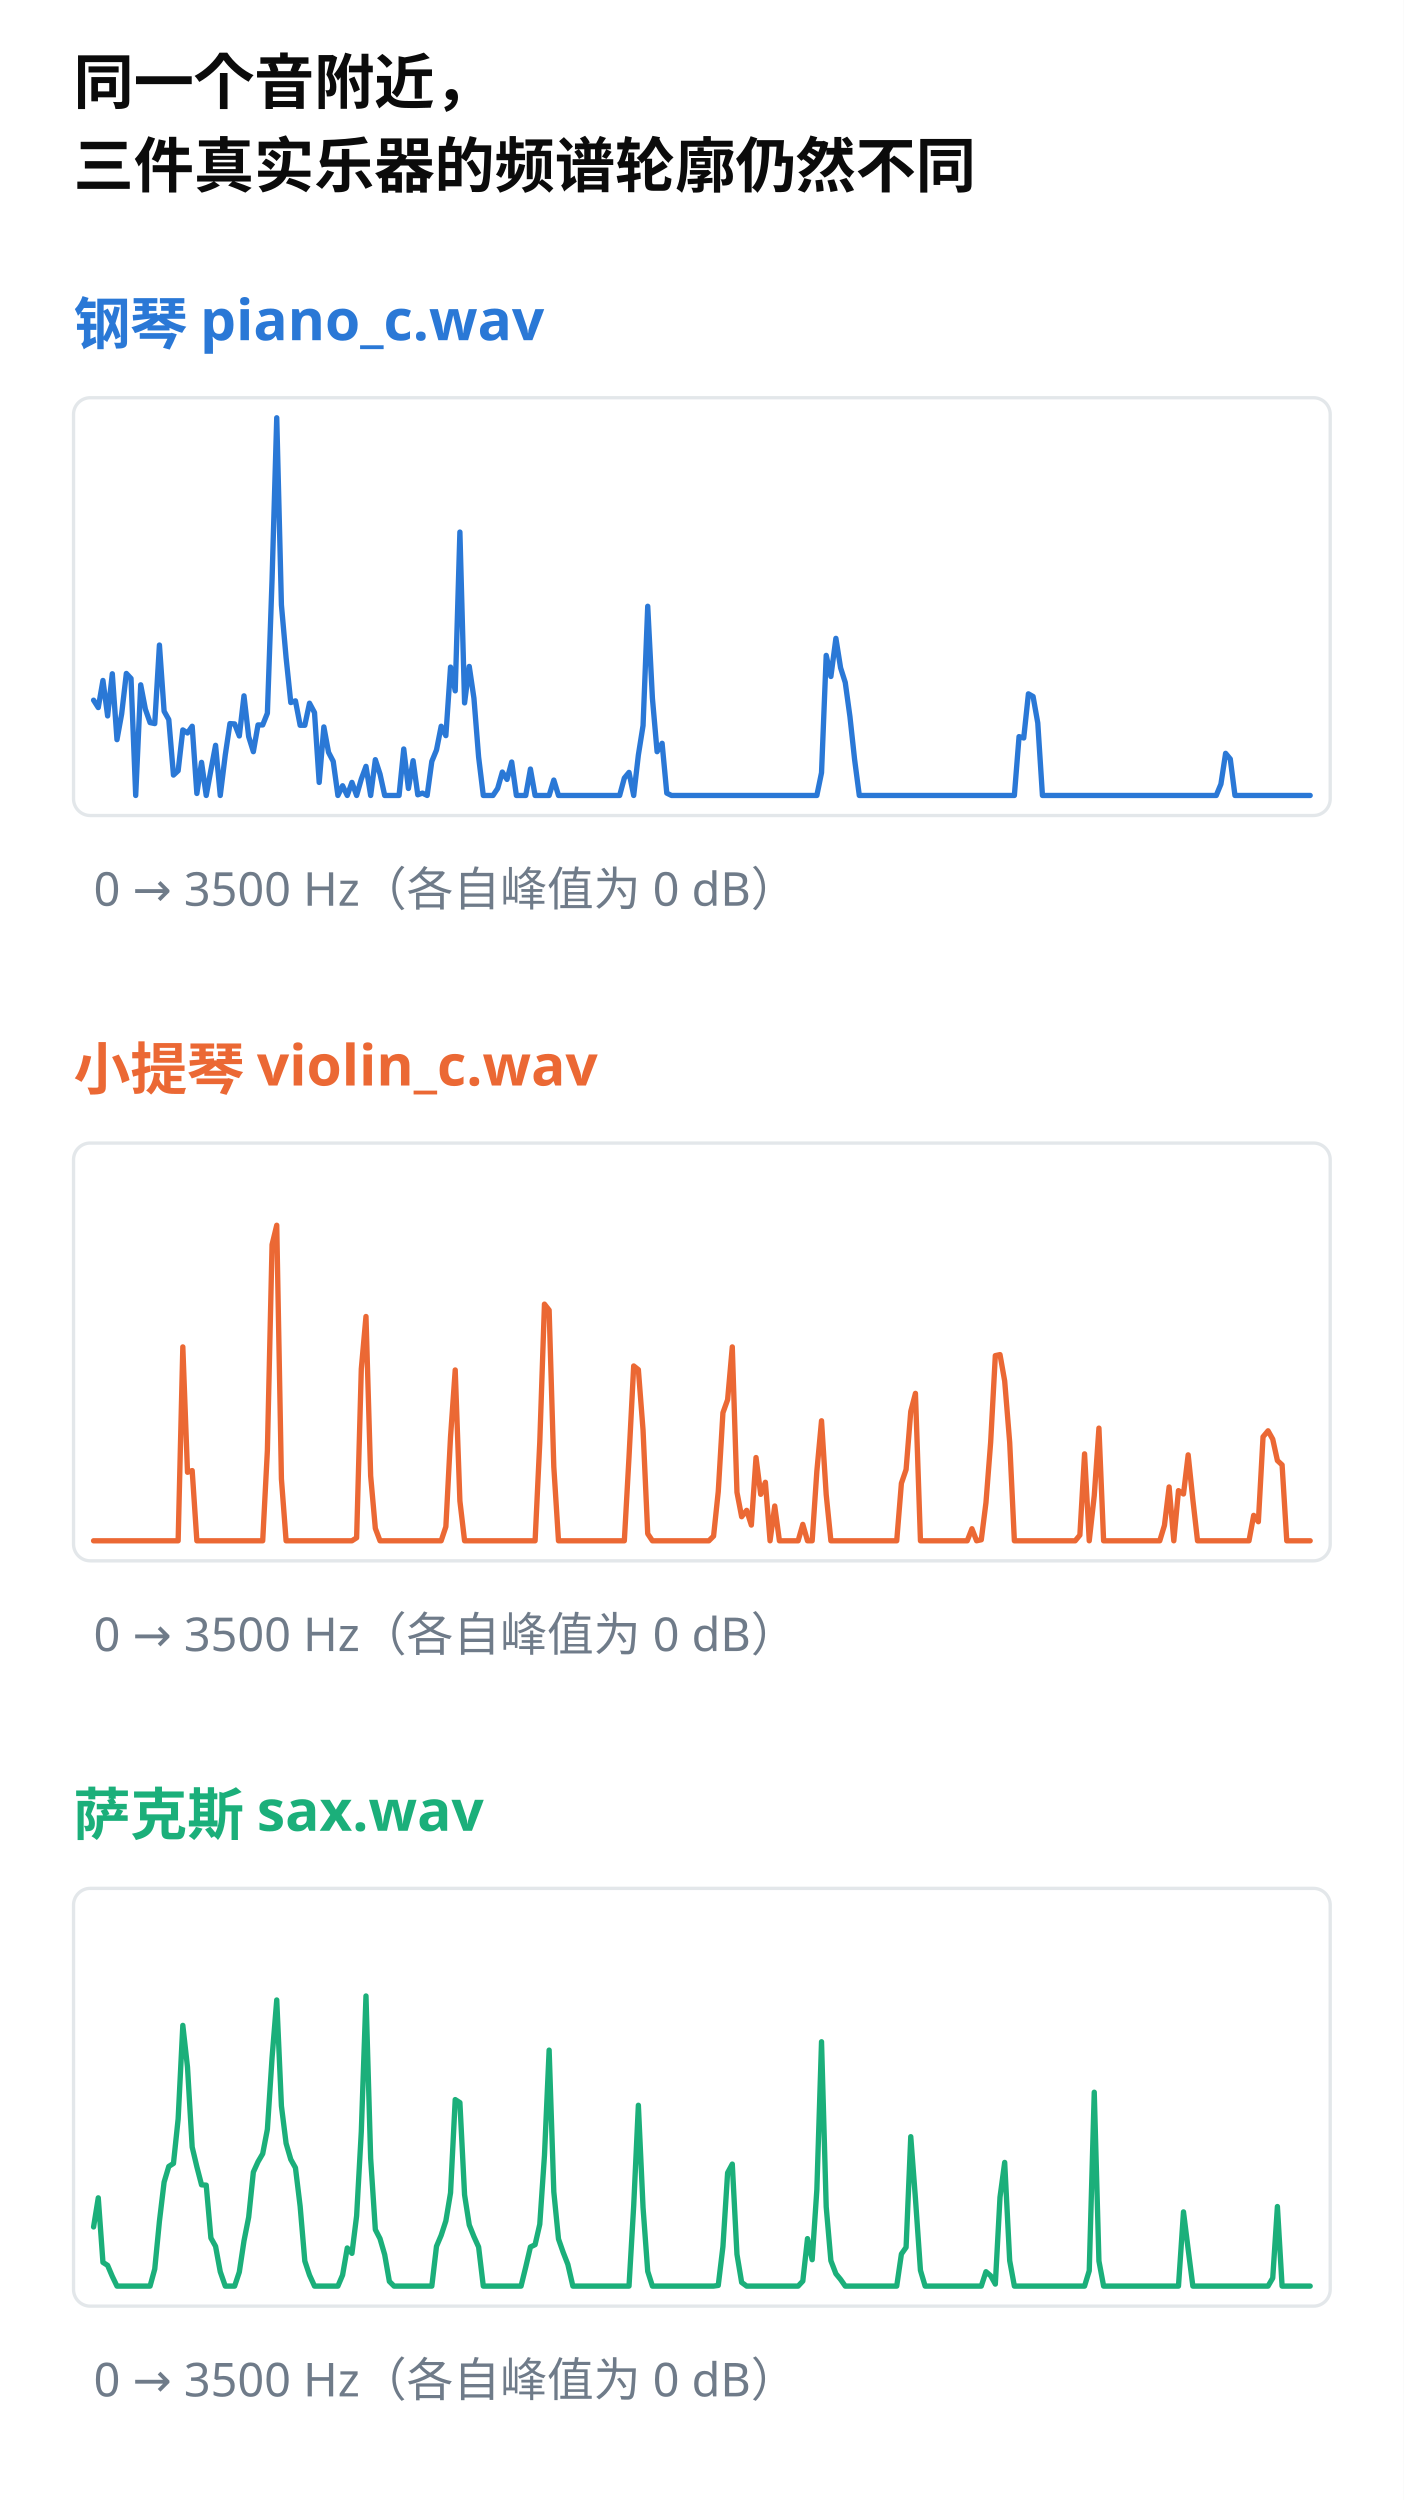
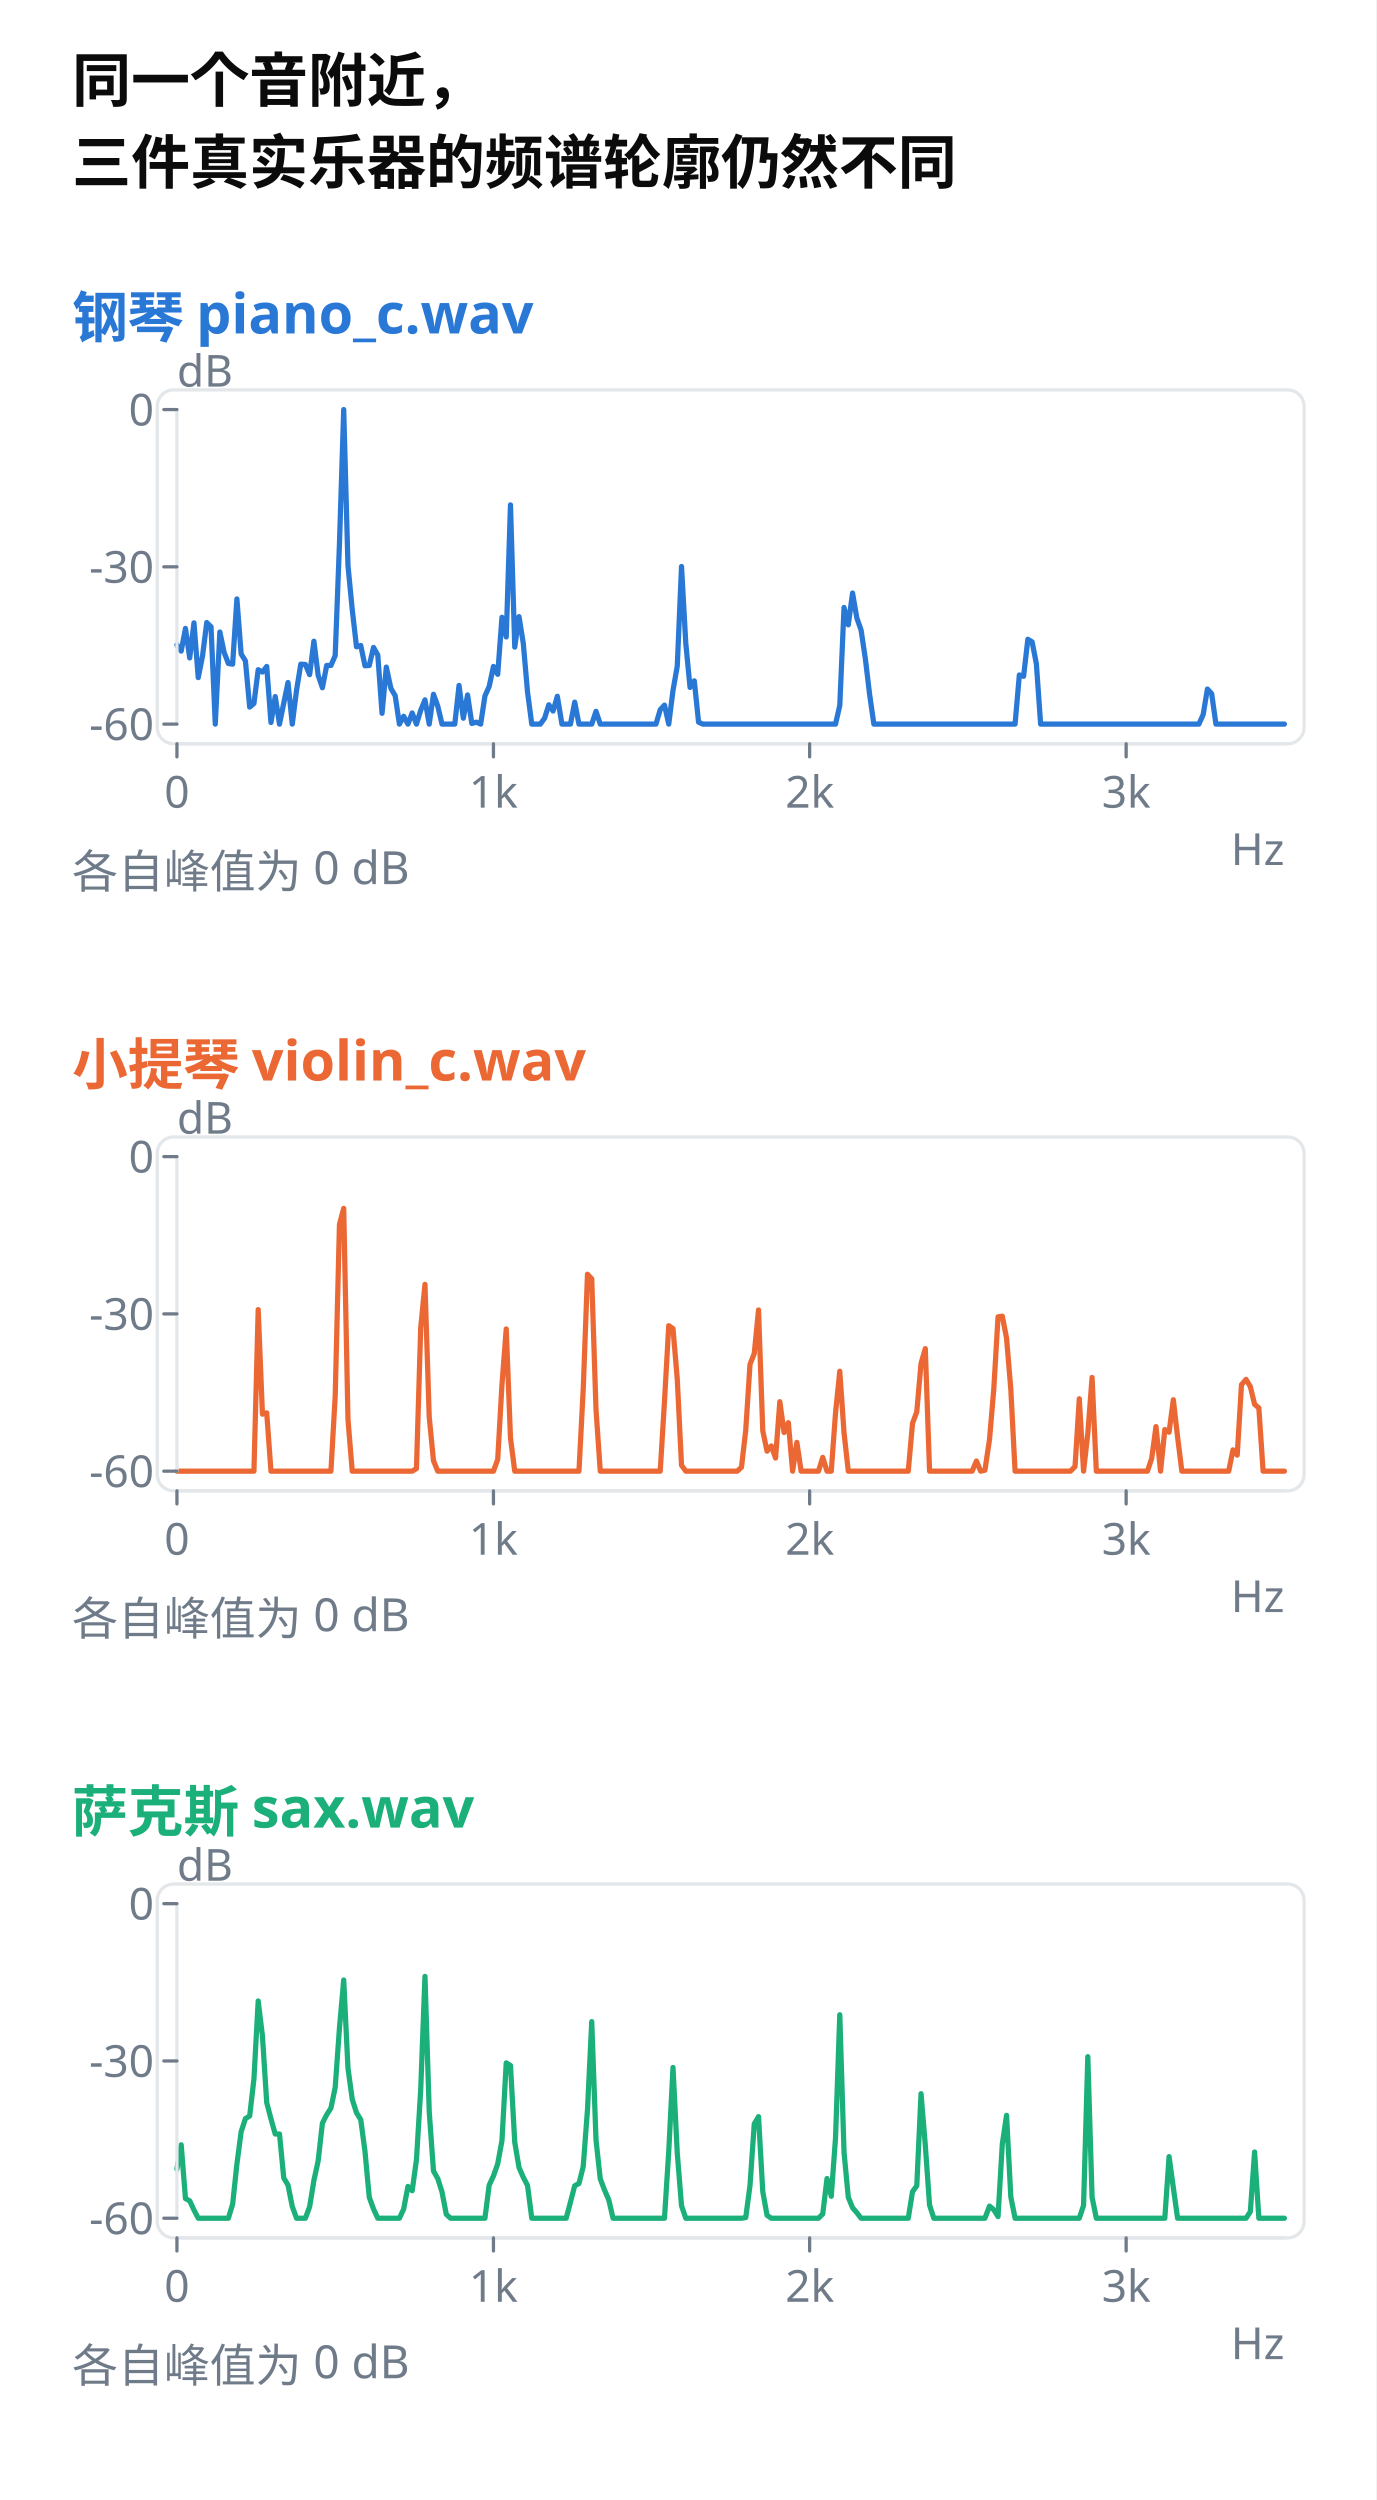
- <svg xmlns="http://www.w3.org/2000/svg" viewBox="0 0 420 748" width="420" height="748" font-family="Microsoft YaHei, PingFang SC, Noto Sans SC, Hiragino Sans GB, sans-serif" fill="#0b0b0b" role="img" aria-label="钢琴小提琴和萨克斯的真实归一化频谱">
-   <rect width="420" height="748" fill="#ffffff" />
+ <svg xmlns="http://www.w3.org/2000/svg" viewBox="0 0 420 763" width="420" height="763" font-family="Microsoft YaHei, PingFang SC, Noto Sans SC, Hiragino Sans GB, sans-serif" fill="#0b0b0b" role="img" aria-label="钢琴小提琴和萨克斯的真实归一化频谱">
+   <rect width="420" height="763" fill="#ffffff" />
  <text x="22" y="31" font-size="18" font-weight="700" fill="#0b0b0b" text-anchor="start">
    <tspan x="22" dy="0">同一个音附近，</tspan>
    <tspan x="22" dy="25">三件真实乐器的频谱轮廓仍然不同</tspan>
  </text>
  <text x="22" y="103" font-size="17" font-weight="700" fill="#2a78d6" text-anchor="start">钢琴 piano_c.wav</text>
-   <rect x="22" y="119" width="376" height="125" rx="5" fill="#fff" stroke="#e3e7ea" stroke-width="1" />
-   <polyline points="28.0,209.5 29.4,211.7 30.8,203.6 32.2,214.2 33.6,201.6 35.0,221.3 36.4,213.6 37.8,201.5 39.2,203.0 40.6,238.0 42.1,204.9 43.5,212.2 44.9,216.2 46.3,216.5 47.7,193.0 49.1,212.8 50.5,215.3 51.9,231.9 53.3,230.6 54.7,218.4 56.1,219.3 57.5,217.3 58.9,237.4 60.3,228.1 61.7,238.0 63.1,230.4 64.5,223.0 65.9,238.0 67.4,225.9 68.8,216.5 70.2,216.6 71.6,220.2 73.0,208.2 74.4,220.4 75.8,224.9 77.2,216.9 78.6,216.9 80.0,213.4 81.4,173.4 82.8,125.0 84.2,181.0 85.6,196.8 87.0,210.2 88.4,209.7 89.8,217.0 91.2,217.0 92.6,210.4 94.1,213.2 95.5,234.1 96.9,217.5 98.3,225.1 99.7,227.8 101.1,238.0 102.5,235.1 103.9,238.0 105.3,234.1 106.7,238.0 108.1,233.1 109.5,229.3 110.9,238.0 112.3,227.3 113.7,231.6 115.1,238.0 116.5,238.0 117.9,238.0 119.4,238.0 120.8,224.1 122.2,235.9 123.6,227.6 125.0,237.8 126.4,237.3 127.8,238.0 129.2,227.8 130.6,224.4 132.0,217.3 133.4,220.1 134.8,199.6 136.2,206.7 137.6,159.2 139.0,210.3 140.4,199.4 141.8,208.9 143.2,226.5 144.6,238.0 146.1,238.0 147.5,238.0 148.9,235.9 150.3,231.0 151.7,233.2 153.1,228.0 154.5,238.0 155.9,238.0 157.3,238.0 158.7,230.1 160.1,238.0 161.5,238.0 162.9,238.0 164.3,238.0 165.7,233.4 167.1,238.0 168.5,238.0 169.9,238.0 171.4,238.0 172.8,238.0 174.2,238.0 175.6,238.0 177.0,238.0 178.4,238.0 179.8,238.0 181.2,238.0 182.6,238.0 184.0,238.0 185.4,238.0 186.8,232.8 188.2,231.1 189.6,238.0 191.0,225.9 192.4,217.1 193.8,181.4 195.2,208.9 196.6,224.9 198.1,222.4 199.5,237.3 200.9,238.0 202.3,238.0 203.7,238.0 205.1,238.0 206.5,238.0 207.9,238.0 209.3,238.0 210.7,238.0 212.1,238.0 213.5,238.0 214.9,238.0 216.3,238.0 217.7,238.0 219.1,238.0 220.5,238.0 221.9,238.0 223.4,238.0 224.8,238.0 226.2,238.0 227.6,238.0 229.0,238.0 230.4,238.0 231.8,238.0 233.2,238.0 234.6,238.0 236.0,238.0 237.4,238.0 238.8,238.0 240.2,238.0 241.6,238.0 243.0,238.0 244.4,238.0 245.8,231.2 247.2,196.1 248.6,202.4 250.1,191.0 251.5,199.8 252.9,204.2 254.3,214.4 255.7,227.3 257.1,238.0 258.5,238.0 259.9,238.0 261.3,238.0 262.7,238.0 264.1,238.0 265.5,238.0 266.9,238.0 268.3,238.0 269.7,238.0 271.1,238.0 272.5,238.0 273.9,238.0 275.4,238.0 276.8,238.0 278.2,238.0 279.6,238.0 281.0,238.0 282.4,238.0 283.8,238.0 285.2,238.0 286.6,238.0 288.0,238.0 289.4,238.0 290.8,238.0 292.2,238.0 293.6,238.0 295.0,238.0 296.4,238.0 297.8,238.0 299.2,238.0 300.6,238.0 302.1,238.0 303.5,238.0 304.9,220.4 306.3,220.8 307.7,207.6 309.1,208.4 310.5,216.3 311.9,238.0 313.3,238.0 314.7,238.0 316.1,238.0 317.5,238.0 318.9,238.0 320.3,238.0 321.7,238.0 323.1,238.0 324.5,238.0 325.9,238.0 327.4,238.0 328.8,238.0 330.2,238.0 331.6,238.0 333.0,238.0 334.4,238.0 335.8,238.0 337.2,238.0 338.6,238.0 340.0,238.0 341.4,238.0 342.8,238.0 344.2,238.0 345.6,238.0 347.0,238.0 348.4,238.0 349.8,238.0 351.2,238.0 352.6,238.0 354.1,238.0 355.5,238.0 356.9,238.0 358.3,238.0 359.7,238.0 361.1,238.0 362.5,238.0 363.9,238.0 365.3,234.6 366.7,225.4 368.1,227.1 369.5,238.0 370.9,238.0 372.3,238.0 373.7,238.0 375.1,238.0 376.5,238.0 377.9,238.0 379.4,238.0 380.8,238.0 382.2,238.0 383.6,238.0 385.0,238.0 386.4,238.0 387.8,238.0 389.2,238.0 390.6,238.0 392.0,238.0" fill="none" stroke="#2a78d6" stroke-width="1.6" stroke-linejoin="round" stroke-linecap="round" />
-   <text x="28" y="271" font-size="14" font-weight="400" fill="#6f7b89" text-anchor="start">0 → 3500 Hz（各自峰值为 0 dB）</text>
-   <text x="22" y="326" font-size="17" font-weight="700" fill="#eb6834" text-anchor="start">小提琴 violin_c.wav</text>
-   <rect x="22" y="342" width="376" height="125" rx="5" fill="#fff" stroke="#e3e7ea" stroke-width="1" />
-   <polyline points="28.0,461.0 29.4,461.0 30.8,461.0 32.2,461.0 33.6,461.0 35.0,461.0 36.4,461.0 37.8,461.0 39.2,461.0 40.6,461.0 42.1,461.0 43.5,461.0 44.9,461.0 46.3,461.0 47.7,461.0 49.1,461.0 50.5,461.0 51.9,461.0 53.3,461.0 54.7,403.0 56.1,440.5 57.5,440.0 58.9,461.0 60.3,461.0 61.7,461.0 63.1,461.0 64.5,461.0 65.9,461.0 67.4,461.0 68.8,461.0 70.2,461.0 71.6,461.0 73.0,461.0 74.4,461.0 75.8,461.0 77.2,461.0 78.6,461.0 80.0,434.0 81.4,372.4 82.8,366.6 84.2,442.5 85.6,461.0 87.0,461.0 88.4,461.0 89.8,461.0 91.2,461.0 92.6,461.0 94.1,461.0 95.5,461.0 96.9,461.0 98.3,461.0 99.7,461.0 101.1,461.0 102.5,461.0 103.9,461.0 105.3,461.0 106.7,460.1 108.1,409.6 109.5,393.9 110.9,441.6 112.3,457.3 113.7,461.0 115.1,461.0 116.5,461.0 117.9,461.0 119.4,461.0 120.8,461.0 122.2,461.0 123.6,461.0 125.0,461.0 126.4,461.0 127.8,461.0 129.2,461.0 130.6,461.0 132.0,461.0 133.4,456.8 134.8,429.9 136.2,409.9 137.6,449.1 139.0,461.0 140.4,461.0 141.8,461.0 143.2,461.0 144.6,461.0 146.1,461.0 147.5,461.0 148.9,461.0 150.3,461.0 151.7,461.0 153.1,461.0 154.5,461.0 155.9,461.0 157.3,461.0 158.7,461.0 160.1,461.0 161.5,431.5 162.9,390.2 164.3,392.0 165.7,438.9 167.1,461.0 168.5,461.0 169.9,461.0 171.4,461.0 172.8,461.0 174.2,461.0 175.6,461.0 177.0,461.0 178.4,461.0 179.8,461.0 181.2,461.0 182.6,461.0 184.0,461.0 185.4,461.0 186.8,461.0 188.2,435.9 189.6,408.7 191.0,409.8 192.4,427.9 193.8,458.9 195.2,461.0 196.6,461.0 198.1,461.0 199.5,461.0 200.9,461.0 202.3,461.0 203.7,461.0 205.1,461.0 206.5,461.0 207.9,461.0 209.3,461.0 210.7,461.0 212.1,461.0 213.5,459.6 214.9,446.3 216.3,422.7 217.7,418.8 219.1,403.0 220.5,446.5 221.9,453.8 223.4,451.9 224.8,456.3 226.2,436.1 227.6,447.1 229.0,443.5 230.4,461.0 231.8,450.6 233.2,461.0 234.6,461.0 236.0,461.0 237.4,461.0 238.8,461.0 240.2,456.1 241.6,461.0 243.0,461.0 244.4,440.2 245.8,425.1 247.2,447.2 248.6,461.0 250.1,461.0 251.5,461.0 252.9,461.0 254.3,461.0 255.7,461.0 257.1,461.0 258.5,461.0 259.9,461.0 261.3,461.0 262.7,461.0 264.1,461.0 265.5,461.0 266.9,461.0 268.3,461.0 269.7,443.8 271.1,439.7 272.5,422.3 273.9,416.9 275.4,461.0 276.8,461.0 278.2,461.0 279.6,461.0 281.0,461.0 282.4,461.0 283.8,461.0 285.2,461.0 286.6,461.0 288.0,461.0 289.4,461.0 290.8,457.4 292.2,461.0 293.6,460.7 295.0,449.6 296.4,431.6 297.8,405.6 299.2,405.3 300.6,413.2 302.1,431.6 303.5,461.0 304.9,461.0 306.3,461.0 307.7,461.0 309.1,461.0 310.5,461.0 311.9,461.0 313.3,461.0 314.7,461.0 316.1,461.0 317.5,461.0 318.9,461.0 320.3,461.0 321.7,461.0 323.1,459.3 324.5,435.0 325.9,461.0 327.4,447.5 328.8,427.3 330.2,461.0 331.6,461.0 333.0,461.0 334.4,461.0 335.8,461.0 337.2,461.0 338.6,461.0 340.0,461.0 341.4,461.0 342.8,461.0 344.2,461.0 345.6,461.0 347.0,461.0 348.4,456.4 349.8,444.9 351.2,461.0 352.6,446.0 354.1,447.0 355.5,435.3 356.9,448.7 358.3,461.0 359.7,461.0 361.1,461.0 362.5,461.0 363.9,461.0 365.3,461.0 366.7,461.0 368.1,461.0 369.5,461.0 370.9,461.0 372.3,461.0 373.7,461.0 375.1,453.4 376.5,455.3 377.9,429.9 379.4,428.1 380.8,430.6 382.2,437.0 383.6,438.3 385.0,461.0 386.4,461.0 387.8,461.0 389.2,461.0 390.6,461.0 392.0,461.0" fill="none" stroke="#eb6834" stroke-width="1.6" stroke-linejoin="round" stroke-linecap="round" />
-   <text x="28" y="494" font-size="14" font-weight="400" fill="#6f7b89" text-anchor="start">0 → 3500 Hz（各自峰值为 0 dB）</text>
-   <text x="22" y="549" font-size="17" font-weight="700" fill="#1baf7a" text-anchor="start">萨克斯 sax.wav</text>
-   <rect x="22" y="565" width="376" height="125" rx="5" fill="#fff" stroke="#e3e7ea" stroke-width="1" />
-   <polyline points="28.0,666.3 29.4,657.6 30.8,676.9 32.2,677.8 33.6,681.1 35.0,684.0 36.4,684.0 37.8,684.0 39.2,684.0 40.6,684.0 42.1,684.0 43.5,684.0 44.9,684.0 46.3,678.9 47.7,664.6 49.1,652.9 50.5,648.2 51.9,647.3 53.3,634.0 54.7,606.0 56.1,618.5 57.5,642.4 58.9,648.3 60.3,653.7 61.7,653.8 63.1,669.6 64.5,672.1 65.9,679.7 67.4,684.0 68.8,684.0 70.2,684.0 71.6,679.8 73.0,670.5 74.4,663.4 75.8,649.9 77.2,646.8 78.6,644.4 80.0,637.1 81.4,615.7 82.8,598.4 84.2,630.1 85.6,641.3 87.0,646.1 88.4,648.6 89.8,660.1 91.2,676.5 92.6,680.7 94.1,684.0 95.5,684.0 96.9,684.0 98.3,684.0 99.7,684.0 101.1,684.0 102.5,680.7 103.9,672.6 105.3,674.2 106.7,663.0 108.1,637.8 109.5,597.2 110.9,645.8 112.3,667.1 113.7,669.8 115.1,674.6 116.5,682.6 117.9,684.0 119.4,684.0 120.8,684.0 122.2,684.0 123.6,684.0 125.0,684.0 126.4,684.0 127.8,684.0 129.2,684.0 130.6,672.1 132.0,668.8 133.4,664.5 134.8,656.1 136.2,628.2 137.6,629.1 139.0,656.7 140.4,665.7 141.8,669.2 143.2,672.3 144.6,684.0 146.1,684.0 147.5,684.0 148.9,684.0 150.3,684.0 151.7,684.0 153.1,684.0 154.5,684.0 155.9,684.0 157.3,678.3 158.7,672.3 160.1,671.6 161.5,665.5 162.9,645.0 164.3,613.4 165.7,655.8 167.1,669.9 168.5,673.9 169.9,677.5 171.4,684.0 172.8,684.0 174.2,684.0 175.6,684.0 177.0,684.0 178.4,684.0 179.8,684.0 181.2,684.0 182.6,684.0 184.0,684.0 185.4,684.0 186.8,684.0 188.2,684.0 189.6,660.0 191.0,629.9 192.4,660.5 193.8,679.6 195.2,684.0 196.6,684.0 198.1,684.0 199.5,684.0 200.9,684.0 202.3,684.0 203.7,684.0 205.1,684.0 206.5,684.0 207.9,684.0 209.3,684.0 210.7,684.0 212.1,684.0 213.5,684.0 214.9,683.8 216.3,672.2 217.7,650.1 219.1,647.5 220.5,674.5 221.9,682.9 223.4,684.0 224.8,684.0 226.2,684.0 227.6,684.0 229.0,684.0 230.4,684.0 231.8,684.0 233.2,684.0 234.6,684.0 236.0,684.0 237.4,684.0 238.8,684.0 240.2,682.5 241.6,669.8 243.0,676.1 244.4,655.2 245.8,610.9 247.2,660.3 248.6,676.4 250.1,680.3 251.5,682.0 252.9,684.0 254.3,684.0 255.7,684.0 257.1,684.0 258.5,684.0 259.9,684.0 261.3,684.0 262.7,684.0 264.1,684.0 265.5,684.0 266.9,684.0 268.3,684.0 269.7,674.4 271.1,672.4 272.5,639.3 273.9,657.8 275.4,679.3 276.8,684.0 278.2,684.0 279.6,684.0 281.0,684.0 282.4,684.0 283.8,684.0 285.2,684.0 286.6,684.0 288.0,684.0 289.4,684.0 290.8,684.0 292.2,684.0 293.6,684.0 295.0,679.7 296.4,680.9 297.8,683.4 299.2,657.4 300.6,647.0 302.1,676.4 303.5,684.0 304.9,684.0 306.3,684.0 307.7,684.0 309.1,684.0 310.5,684.0 311.9,684.0 313.3,684.0 314.7,684.0 316.1,684.0 317.5,684.0 318.9,684.0 320.3,684.0 321.7,684.0 323.1,684.0 324.5,684.0 325.9,679.4 327.4,626.0 328.8,676.5 330.2,684.0 331.6,684.0 333.0,684.0 334.4,684.0 335.8,684.0 337.2,684.0 338.6,684.0 340.0,684.0 341.4,684.0 342.8,684.0 344.2,684.0 345.6,684.0 347.0,684.0 348.4,684.0 349.8,684.0 351.2,684.0 352.6,684.0 354.1,661.8 355.5,673.0 356.9,684.0 358.3,684.0 359.7,684.0 361.1,684.0 362.5,684.0 363.9,684.0 365.3,684.0 366.7,684.0 368.1,684.0 369.5,684.0 370.9,684.0 372.3,684.0 373.7,684.0 375.1,684.0 376.5,684.0 377.9,684.0 379.4,684.0 380.8,681.6 382.2,660.2 383.6,684.0 385.0,684.0 386.4,684.0 387.8,684.0 389.2,684.0 390.6,684.0 392.0,684.0" fill="none" stroke="#1baf7a" stroke-width="1.6" stroke-linejoin="round" stroke-linecap="round" />
-   <text x="28" y="717" font-size="14" font-weight="400" fill="#6f7b89" text-anchor="start">0 → 3500 Hz（各自峰值为 0 dB）</text>
+   <rect x="48" y="119" width="350" height="108" rx="5" fill="#fff" stroke="#e3e7ea" stroke-width="1" />
+   <polyline points="54.0,196.8 55.3,198.7 56.6,191.8 57.9,200.8 59.2,190.1 60.5,206.8 61.8,200.3 63.1,190.0 64.4,191.3 65.7,221.0 67.1,192.9 68.4,199.1 69.7,202.5 71.0,202.7 72.3,182.8 73.6,199.6 74.9,201.7 76.2,215.8 77.5,214.7 78.8,204.4 80.1,205.1 81.4,203.4 82.7,220.5 84.0,212.6 85.3,221.0 86.6,214.6 87.9,208.3 89.2,221.0 90.5,210.7 91.8,202.7 93.2,202.8 94.5,205.9 95.8,195.7 97.1,206.1 98.4,209.9 99.7,203.1 101.0,203.1 102.3,200.1 103.6,166.1 104.9,125.0 106.2,172.6 107.5,186.0 108.8,197.4 110.1,197.0 111.4,203.2 112.7,203.1 114.0,197.6 115.3,199.9 116.6,217.7 117.9,203.6 119.3,210.1 120.6,212.3 121.9,221.0 123.2,218.6 124.5,221.0 125.8,217.6 127.1,221.0 128.4,216.8 129.7,213.6 131.0,221.0 132.3,211.9 133.6,215.5 134.9,221.0 136.2,221.0 137.5,221.0 138.8,221.0 140.1,209.2 141.4,219.2 142.7,212.1 144.0,220.8 145.4,220.4 146.7,221.0 148.0,212.4 149.3,209.5 150.6,203.4 151.9,205.8 153.2,188.4 154.5,194.4 155.8,154.1 157.1,197.5 158.4,188.2 159.7,196.3 161.0,211.2 162.3,221.0 163.6,221.0 164.9,221.0 166.2,219.2 167.5,215.1 168.8,217.0 170.1,212.5 171.5,221.0 172.8,221.0 174.1,221.0 175.4,214.3 176.7,221.0 178.0,221.0 179.3,221.0 180.6,221.0 181.9,217.1 183.2,221.0 184.5,221.0 185.8,221.0 187.1,221.0 188.4,221.0 189.7,221.0 191.0,221.0 192.3,221.0 193.6,221.0 194.9,221.0 196.2,221.0 197.6,221.0 198.9,221.0 200.2,221.0 201.5,216.6 202.8,215.2 204.1,221.0 205.4,210.7 206.7,203.3 208.0,172.9 209.3,196.3 210.6,209.8 211.9,207.8 213.2,220.4 214.5,221.0 215.8,221.0 217.1,221.0 218.4,221.0 219.7,221.0 221.0,221.0 222.3,221.0 223.7,221.0 225.0,221.0 226.3,221.0 227.6,221.0 228.9,221.0 230.2,221.0 231.5,221.0 232.8,221.0 234.1,221.0 235.4,221.0 236.7,221.0 238.0,221.0 239.3,221.0 240.6,221.0 241.9,221.0 243.2,221.0 244.5,221.0 245.8,221.0 247.1,221.0 248.4,221.0 249.8,221.0 251.1,221.0 252.4,221.0 253.7,221.0 255.0,221.0 256.3,215.3 257.6,185.4 258.9,190.7 260.2,181.0 261.5,188.6 262.8,192.3 264.1,201.0 265.4,211.9 266.7,221.0 268.0,221.0 269.3,221.0 270.6,221.0 271.9,221.0 273.2,221.0 274.5,221.0 275.9,221.0 277.2,221.0 278.5,221.0 279.8,221.0 281.1,221.0 282.4,221.0 283.7,221.0 285.0,221.0 286.3,221.0 287.6,221.0 288.9,221.0 290.2,221.0 291.5,221.0 292.8,221.0 294.1,221.0 295.4,221.0 296.7,221.0 298.0,221.0 299.3,221.0 300.6,221.0 302.0,221.0 303.3,221.0 304.6,221.0 305.9,221.0 307.2,221.0 308.5,221.0 309.8,221.0 311.1,206.0 312.4,206.4 313.7,195.1 315.0,195.9 316.3,202.6 317.6,221.0 318.9,221.0 320.2,221.0 321.5,221.0 322.8,221.0 324.1,221.0 325.4,221.0 326.7,221.0 328.1,221.0 329.4,221.0 330.7,221.0 332.0,221.0 333.3,221.0 334.6,221.0 335.9,221.0 337.2,221.0 338.5,221.0 339.8,221.0 341.1,221.0 342.4,221.0 343.7,221.0 345.0,221.0 346.3,221.0 347.6,221.0 348.9,221.0 350.2,221.0 351.5,221.0 352.8,221.0 354.2,221.0 355.5,221.0 356.8,221.0 358.1,221.0 359.4,221.0 360.7,221.0 362.0,221.0 363.3,221.0 364.6,221.0 365.9,221.0 367.2,218.1 368.5,210.3 369.8,211.7 371.1,221.0 372.4,221.0 373.7,221.0 375.0,221.0 376.3,221.0 377.6,221.0 378.9,221.0 380.3,221.0 381.6,221.0 382.9,221.0 384.2,221.0 385.5,221.0 386.8,221.0 388.1,221.0 389.4,221.0 390.7,221.0 392.0,221.0" fill="none" stroke="#2a78d6" stroke-width="1.6" stroke-linejoin="round" stroke-linecap="round" />
+   <line x1="54.0" y1="227.0" x2="392.0" y2="227.0" stroke="#e3e7ea" stroke-width="1" stroke-linecap="round" />
+   <line x1="54.0" y1="227.0" x2="54.0" y2="231.0" stroke="#6f7b89" stroke-width="1" stroke-linecap="round" />
+   <text x="54" y="246.5" font-size="13.5" font-weight="400" fill="#6f7b89" text-anchor="middle">0</text>
+   <line x1="150.6" y1="227.0" x2="150.6" y2="231.0" stroke="#6f7b89" stroke-width="1" stroke-linecap="round" />
+   <text x="150.571" y="246.5" font-size="13.5" font-weight="400" fill="#6f7b89" text-anchor="middle">1k</text>
+   <line x1="247.1" y1="227.0" x2="247.1" y2="231.0" stroke="#6f7b89" stroke-width="1" stroke-linecap="round" />
+   <text x="247.143" y="246.5" font-size="13.5" font-weight="400" fill="#6f7b89" text-anchor="middle">2k</text>
+   <line x1="343.7" y1="227.0" x2="343.7" y2="231.0" stroke="#6f7b89" stroke-width="1" stroke-linecap="round" />
+   <text x="343.714" y="246.5" font-size="13.5" font-weight="400" fill="#6f7b89" text-anchor="middle">3k</text>
+   <text x="392" y="264" font-size="13.5" font-weight="400" fill="#6f7b89" text-anchor="end">Hz</text>
+   <line x1="54.0" y1="125.0" x2="54.0" y2="221.0" stroke="#e3e7ea" stroke-width="1" stroke-linecap="round" />
+   <line x1="50.0" y1="221.0" x2="54.0" y2="221.0" stroke="#6f7b89" stroke-width="1" stroke-linecap="round" />
+   <text x="47" y="225.86" font-size="13.5" font-weight="400" fill="#6f7b89" text-anchor="end">-60</text>
+   <line x1="50.0" y1="173.0" x2="54.0" y2="173.0" stroke="#6f7b89" stroke-width="1" stroke-linecap="round" />
+   <text x="47" y="177.86" font-size="13.5" font-weight="400" fill="#6f7b89" text-anchor="end">-30</text>
+   <line x1="50.0" y1="125.0" x2="54.0" y2="125.0" stroke="#6f7b89" stroke-width="1" stroke-linecap="round" />
+   <text x="47" y="129.86" font-size="13.5" font-weight="400" fill="#6f7b89" text-anchor="end">0</text>
+   <text x="54" y="118" font-size="13.5" font-weight="400" fill="#6f7b89" text-anchor="start">dB</text>
+   <text x="22" y="271" font-size="14" font-weight="400" fill="#6f7b89" text-anchor="start">各自峰值为 0 dB</text>
+   <text x="22" y="331" font-size="17" font-weight="700" fill="#eb6834" text-anchor="start">小提琴 violin_c.wav</text>
+   <rect x="48" y="347" width="350" height="108" rx="5" fill="#fff" stroke="#e3e7ea" stroke-width="1" />
+   <polyline points="54.0,449.0 55.3,449.0 56.6,449.0 57.9,449.0 59.2,449.0 60.5,449.0 61.8,449.0 63.1,449.0 64.4,449.0 65.7,449.0 67.1,449.0 68.4,449.0 69.7,449.0 71.0,449.0 72.3,449.0 73.6,449.0 74.9,449.0 76.2,449.0 77.5,449.0 78.8,399.7 80.1,431.6 81.4,431.2 82.7,449.0 84.0,449.0 85.3,449.0 86.6,449.0 87.9,449.0 89.2,449.0 90.5,449.0 91.8,449.0 93.2,449.0 94.5,449.0 95.8,449.0 97.1,449.0 98.4,449.0 99.7,449.0 101.0,449.0 102.3,426.1 103.6,373.7 104.9,368.8 106.2,433.2 107.5,449.0 108.8,449.0 110.1,449.0 111.4,449.0 112.7,449.0 114.0,449.0 115.3,449.0 116.6,449.0 117.9,449.0 119.3,449.0 120.6,449.0 121.9,449.0 123.2,449.0 124.5,449.0 125.8,449.0 127.1,448.2 128.4,405.3 129.7,392.0 131.0,432.5 132.3,445.8 133.6,449.0 134.9,449.0 136.2,449.0 137.5,449.0 138.8,449.0 140.1,449.0 141.4,449.0 142.7,449.0 144.0,449.0 145.4,449.0 146.7,449.0 148.0,449.0 149.3,449.0 150.6,449.0 151.9,445.4 153.2,422.6 154.5,405.6 155.8,438.9 157.1,449.0 158.4,449.0 159.7,449.0 161.0,449.0 162.3,449.0 163.6,449.0 164.9,449.0 166.2,449.0 167.5,449.0 168.8,449.0 170.1,449.0 171.5,449.0 172.8,449.0 174.1,449.0 175.4,449.0 176.7,449.0 178.0,424.0 179.3,388.9 180.6,390.3 181.9,430.2 183.2,449.0 184.5,449.0 185.8,449.0 187.1,449.0 188.4,449.0 189.7,449.0 191.0,449.0 192.3,449.0 193.6,449.0 194.9,449.0 196.2,449.0 197.6,449.0 198.9,449.0 200.2,449.0 201.5,449.0 202.8,427.7 204.1,404.6 205.4,405.5 206.7,420.9 208.0,447.2 209.3,449.0 210.6,449.0 211.9,449.0 213.2,449.0 214.5,449.0 215.8,449.0 217.1,449.0 218.4,449.0 219.7,449.0 221.0,449.0 222.3,449.0 223.7,449.0 225.0,449.0 226.3,447.8 227.6,436.5 228.9,416.4 230.2,413.1 231.5,399.8 232.8,436.7 234.1,442.9 235.4,441.3 236.7,445.0 238.0,427.8 239.3,437.2 240.6,434.2 241.9,449.0 243.2,440.2 244.5,449.0 245.8,449.0 247.1,449.0 248.4,449.0 249.8,449.0 251.1,444.8 252.4,449.0 253.7,449.0 255.0,431.3 256.3,418.5 257.6,437.3 258.9,449.0 260.2,449.0 261.5,449.0 262.8,449.0 264.1,449.0 265.4,449.0 266.7,449.0 268.0,449.0 269.3,449.0 270.6,449.0 271.9,449.0 273.2,449.0 274.5,449.0 275.9,449.0 277.2,449.0 278.5,434.4 279.8,430.9 281.1,416.1 282.4,411.6 283.7,449.0 285.0,449.0 286.3,449.0 287.6,449.0 288.9,449.0 290.2,449.0 291.5,449.0 292.8,449.0 294.1,449.0 295.4,449.0 296.7,449.0 298.0,445.9 299.3,449.0 300.6,448.7 302.0,439.3 303.3,424.0 304.6,401.9 305.9,401.7 307.2,408.4 308.5,424.0 309.8,449.0 311.1,449.0 312.4,449.0 313.7,449.0 315.0,449.0 316.3,449.0 317.6,449.0 318.9,449.0 320.2,449.0 321.5,449.0 322.8,449.0 324.1,449.0 325.4,449.0 326.7,449.0 328.1,447.6 329.4,426.9 330.7,449.0 332.0,437.5 333.3,420.4 334.6,449.0 335.9,449.0 337.2,449.0 338.5,449.0 339.8,449.0 341.1,449.0 342.4,449.0 343.7,449.0 345.0,449.0 346.3,449.0 347.6,449.0 348.9,449.0 350.2,449.0 351.5,445.1 352.8,435.4 354.2,449.0 355.5,436.3 356.8,437.1 358.1,427.2 359.4,438.6 360.7,449.0 362.0,449.0 363.3,449.0 364.6,449.0 365.9,449.0 367.2,449.0 368.5,449.0 369.8,449.0 371.1,449.0 372.4,449.0 373.7,449.0 375.0,449.0 376.3,442.5 377.6,444.1 378.9,422.6 380.3,421.0 381.6,423.2 382.9,428.6 384.2,429.7 385.5,449.0 386.8,449.0 388.1,449.0 389.4,449.0 390.7,449.0 392.0,449.0" fill="none" stroke="#eb6834" stroke-width="1.6" stroke-linejoin="round" stroke-linecap="round" />
+   <line x1="54.0" y1="455.0" x2="392.0" y2="455.0" stroke="#e3e7ea" stroke-width="1" stroke-linecap="round" />
+   <line x1="54.0" y1="455.0" x2="54.0" y2="459.0" stroke="#6f7b89" stroke-width="1" stroke-linecap="round" />
+   <text x="54" y="474.5" font-size="13.5" font-weight="400" fill="#6f7b89" text-anchor="middle">0</text>
+   <line x1="150.6" y1="455.0" x2="150.6" y2="459.0" stroke="#6f7b89" stroke-width="1" stroke-linecap="round" />
+   <text x="150.571" y="474.5" font-size="13.5" font-weight="400" fill="#6f7b89" text-anchor="middle">1k</text>
+   <line x1="247.1" y1="455.0" x2="247.1" y2="459.0" stroke="#6f7b89" stroke-width="1" stroke-linecap="round" />
+   <text x="247.143" y="474.5" font-size="13.5" font-weight="400" fill="#6f7b89" text-anchor="middle">2k</text>
+   <line x1="343.7" y1="455.0" x2="343.7" y2="459.0" stroke="#6f7b89" stroke-width="1" stroke-linecap="round" />
+   <text x="343.714" y="474.5" font-size="13.5" font-weight="400" fill="#6f7b89" text-anchor="middle">3k</text>
+   <text x="392" y="492" font-size="13.5" font-weight="400" fill="#6f7b89" text-anchor="end">Hz</text>
+   <line x1="54.0" y1="353.0" x2="54.0" y2="449.0" stroke="#e3e7ea" stroke-width="1" stroke-linecap="round" />
+   <line x1="50.0" y1="449.0" x2="54.0" y2="449.0" stroke="#6f7b89" stroke-width="1" stroke-linecap="round" />
+   <text x="47" y="453.86" font-size="13.5" font-weight="400" fill="#6f7b89" text-anchor="end">-60</text>
+   <line x1="50.0" y1="401.0" x2="54.0" y2="401.0" stroke="#6f7b89" stroke-width="1" stroke-linecap="round" />
+   <text x="47" y="405.86" font-size="13.5" font-weight="400" fill="#6f7b89" text-anchor="end">-30</text>
+   <line x1="50.0" y1="353.0" x2="54.0" y2="353.0" stroke="#6f7b89" stroke-width="1" stroke-linecap="round" />
+   <text x="47" y="357.86" font-size="13.5" font-weight="400" fill="#6f7b89" text-anchor="end">0</text>
+   <text x="54" y="346" font-size="13.5" font-weight="400" fill="#6f7b89" text-anchor="start">dB</text>
+   <text x="22" y="499" font-size="14" font-weight="400" fill="#6f7b89" text-anchor="start">各自峰值为 0 dB</text>
+   <text x="22" y="559" font-size="17" font-weight="700" fill="#1baf7a" text-anchor="start">萨克斯 sax.wav</text>
+   <rect x="48" y="575" width="350" height="108" rx="5" fill="#fff" stroke="#e3e7ea" stroke-width="1" />
+   <polyline points="54.0,662.0 55.3,654.6 56.6,671.0 57.9,671.7 59.2,674.5 60.5,677.0 61.8,677.0 63.1,677.0 64.4,677.0 65.7,677.0 67.1,677.0 68.4,677.0 69.7,677.0 71.0,672.7 72.3,660.5 73.6,650.6 74.9,646.6 76.2,645.8 77.5,634.5 78.8,610.7 80.1,621.4 81.4,641.7 82.7,646.7 84.0,651.3 85.3,651.3 86.6,664.7 87.9,666.9 89.2,673.4 90.5,677.0 91.8,677.0 93.2,677.0 94.5,673.5 95.8,665.5 97.1,659.5 98.4,648.0 99.7,645.4 101.0,643.4 102.3,637.1 103.6,619.0 104.9,604.3 106.2,631.2 107.5,640.7 108.8,644.8 110.1,646.9 111.4,656.7 112.7,670.6 114.0,674.2 115.3,677.0 116.6,677.0 117.9,677.0 119.3,677.0 120.6,677.0 121.9,677.0 123.2,674.2 124.5,667.3 125.8,668.6 127.1,659.2 128.4,637.8 129.7,603.2 131.0,644.5 132.3,662.6 133.6,664.9 134.9,669.0 136.2,675.8 137.5,677.0 138.8,677.0 140.1,677.0 141.4,677.0 142.7,677.0 144.0,677.0 145.4,677.0 146.7,677.0 148.0,677.0 149.3,666.9 150.6,664.1 151.9,660.4 153.2,653.3 154.5,629.6 155.8,630.4 157.1,653.8 158.4,661.5 159.7,664.5 161.0,667.0 162.3,677.0 163.6,677.0 164.9,677.0 166.2,677.0 167.5,677.0 168.8,677.0 170.1,677.0 171.5,677.0 172.8,677.0 174.1,672.1 175.4,667.1 176.7,666.4 178.0,661.2 179.3,643.9 180.6,617.0 181.9,653.1 183.2,665.0 184.5,668.4 185.8,671.4 187.1,677.0 188.4,677.0 189.7,677.0 191.0,677.0 192.3,677.0 193.6,677.0 194.9,677.0 196.2,677.0 197.6,677.0 198.9,677.0 200.2,677.0 201.5,677.0 202.8,677.0 204.1,656.6 205.4,631.0 206.7,657.1 208.0,673.2 209.3,677.0 210.6,677.0 211.9,677.0 213.2,677.0 214.5,677.0 215.8,677.0 217.1,677.0 218.4,677.0 219.7,677.0 221.0,677.0 222.3,677.0 223.7,677.0 225.0,677.0 226.3,677.0 227.6,676.8 228.9,667.0 230.2,648.2 231.5,646.0 232.8,668.9 234.1,676.1 235.4,677.0 236.7,677.0 238.0,677.0 239.3,677.0 240.6,677.0 241.9,677.0 243.2,677.0 244.5,677.0 245.8,677.0 247.1,677.0 248.4,677.0 249.8,677.0 251.1,675.7 252.4,664.9 253.7,670.3 255.0,652.5 256.3,614.9 257.6,656.9 258.9,670.6 260.2,673.8 261.5,675.3 262.8,677.0 264.1,677.0 265.4,677.0 266.7,677.0 268.0,677.0 269.3,677.0 270.6,677.0 271.9,677.0 273.2,677.0 274.5,677.0 275.9,677.0 277.2,677.0 278.5,668.9 279.8,667.1 281.1,639.0 282.4,654.7 283.7,673.0 285.0,677.0 286.3,677.0 287.6,677.0 288.9,677.0 290.2,677.0 291.5,677.0 292.8,677.0 294.1,677.0 295.4,677.0 296.7,677.0 298.0,677.0 299.3,677.0 300.6,677.0 302.0,673.3 303.3,674.4 304.6,676.5 305.9,654.4 307.2,645.6 308.5,670.5 309.8,677.0 311.1,677.0 312.4,677.0 313.7,677.0 315.0,677.0 316.3,677.0 317.6,677.0 318.9,677.0 320.2,677.0 321.5,677.0 322.8,677.0 324.1,677.0 325.4,677.0 326.7,677.0 328.1,677.0 329.4,677.0 330.7,673.1 332.0,627.7 333.3,670.6 334.6,677.0 335.9,677.0 337.2,677.0 338.5,677.0 339.8,677.0 341.1,677.0 342.4,677.0 343.7,677.0 345.0,677.0 346.3,677.0 347.6,677.0 348.9,677.0 350.2,677.0 351.5,677.0 352.8,677.0 354.2,677.0 355.5,677.0 356.8,658.2 358.1,667.7 359.4,677.0 360.7,677.0 362.0,677.0 363.3,677.0 364.6,677.0 365.9,677.0 367.2,677.0 368.5,677.0 369.8,677.0 371.1,677.0 372.4,677.0 373.7,677.0 375.0,677.0 376.3,677.0 377.6,677.0 378.9,677.0 380.3,677.0 381.6,675.0 382.9,656.8 384.2,677.0 385.5,677.0 386.8,677.0 388.1,677.0 389.4,677.0 390.7,677.0 392.0,677.0" fill="none" stroke="#1baf7a" stroke-width="1.6" stroke-linejoin="round" stroke-linecap="round" />
+   <line x1="54.0" y1="683.0" x2="392.0" y2="683.0" stroke="#e3e7ea" stroke-width="1" stroke-linecap="round" />
+   <line x1="54.0" y1="683.0" x2="54.0" y2="687.0" stroke="#6f7b89" stroke-width="1" stroke-linecap="round" />
+   <text x="54" y="702.5" font-size="13.5" font-weight="400" fill="#6f7b89" text-anchor="middle">0</text>
+   <line x1="150.6" y1="683.0" x2="150.6" y2="687.0" stroke="#6f7b89" stroke-width="1" stroke-linecap="round" />
+   <text x="150.571" y="702.5" font-size="13.5" font-weight="400" fill="#6f7b89" text-anchor="middle">1k</text>
+   <line x1="247.1" y1="683.0" x2="247.1" y2="687.0" stroke="#6f7b89" stroke-width="1" stroke-linecap="round" />
+   <text x="247.143" y="702.5" font-size="13.5" font-weight="400" fill="#6f7b89" text-anchor="middle">2k</text>
+   <line x1="343.7" y1="683.0" x2="343.7" y2="687.0" stroke="#6f7b89" stroke-width="1" stroke-linecap="round" />
+   <text x="343.714" y="702.5" font-size="13.5" font-weight="400" fill="#6f7b89" text-anchor="middle">3k</text>
+   <text x="392" y="720" font-size="13.5" font-weight="400" fill="#6f7b89" text-anchor="end">Hz</text>
+   <line x1="54.0" y1="581.0" x2="54.0" y2="677.0" stroke="#e3e7ea" stroke-width="1" stroke-linecap="round" />
+   <line x1="50.0" y1="677.0" x2="54.0" y2="677.0" stroke="#6f7b89" stroke-width="1" stroke-linecap="round" />
+   <text x="47" y="681.86" font-size="13.5" font-weight="400" fill="#6f7b89" text-anchor="end">-60</text>
+   <line x1="50.0" y1="629.0" x2="54.0" y2="629.0" stroke="#6f7b89" stroke-width="1" stroke-linecap="round" />
+   <text x="47" y="633.86" font-size="13.5" font-weight="400" fill="#6f7b89" text-anchor="end">-30</text>
+   <line x1="50.0" y1="581.0" x2="54.0" y2="581.0" stroke="#6f7b89" stroke-width="1" stroke-linecap="round" />
+   <text x="47" y="585.86" font-size="13.5" font-weight="400" fill="#6f7b89" text-anchor="end">0</text>
+   <text x="54" y="574" font-size="13.5" font-weight="400" fill="#6f7b89" text-anchor="start">dB</text>
+   <text x="22" y="727" font-size="14" font-weight="400" fill="#6f7b89" text-anchor="start">各自峰值为 0 dB</text>
</svg>
